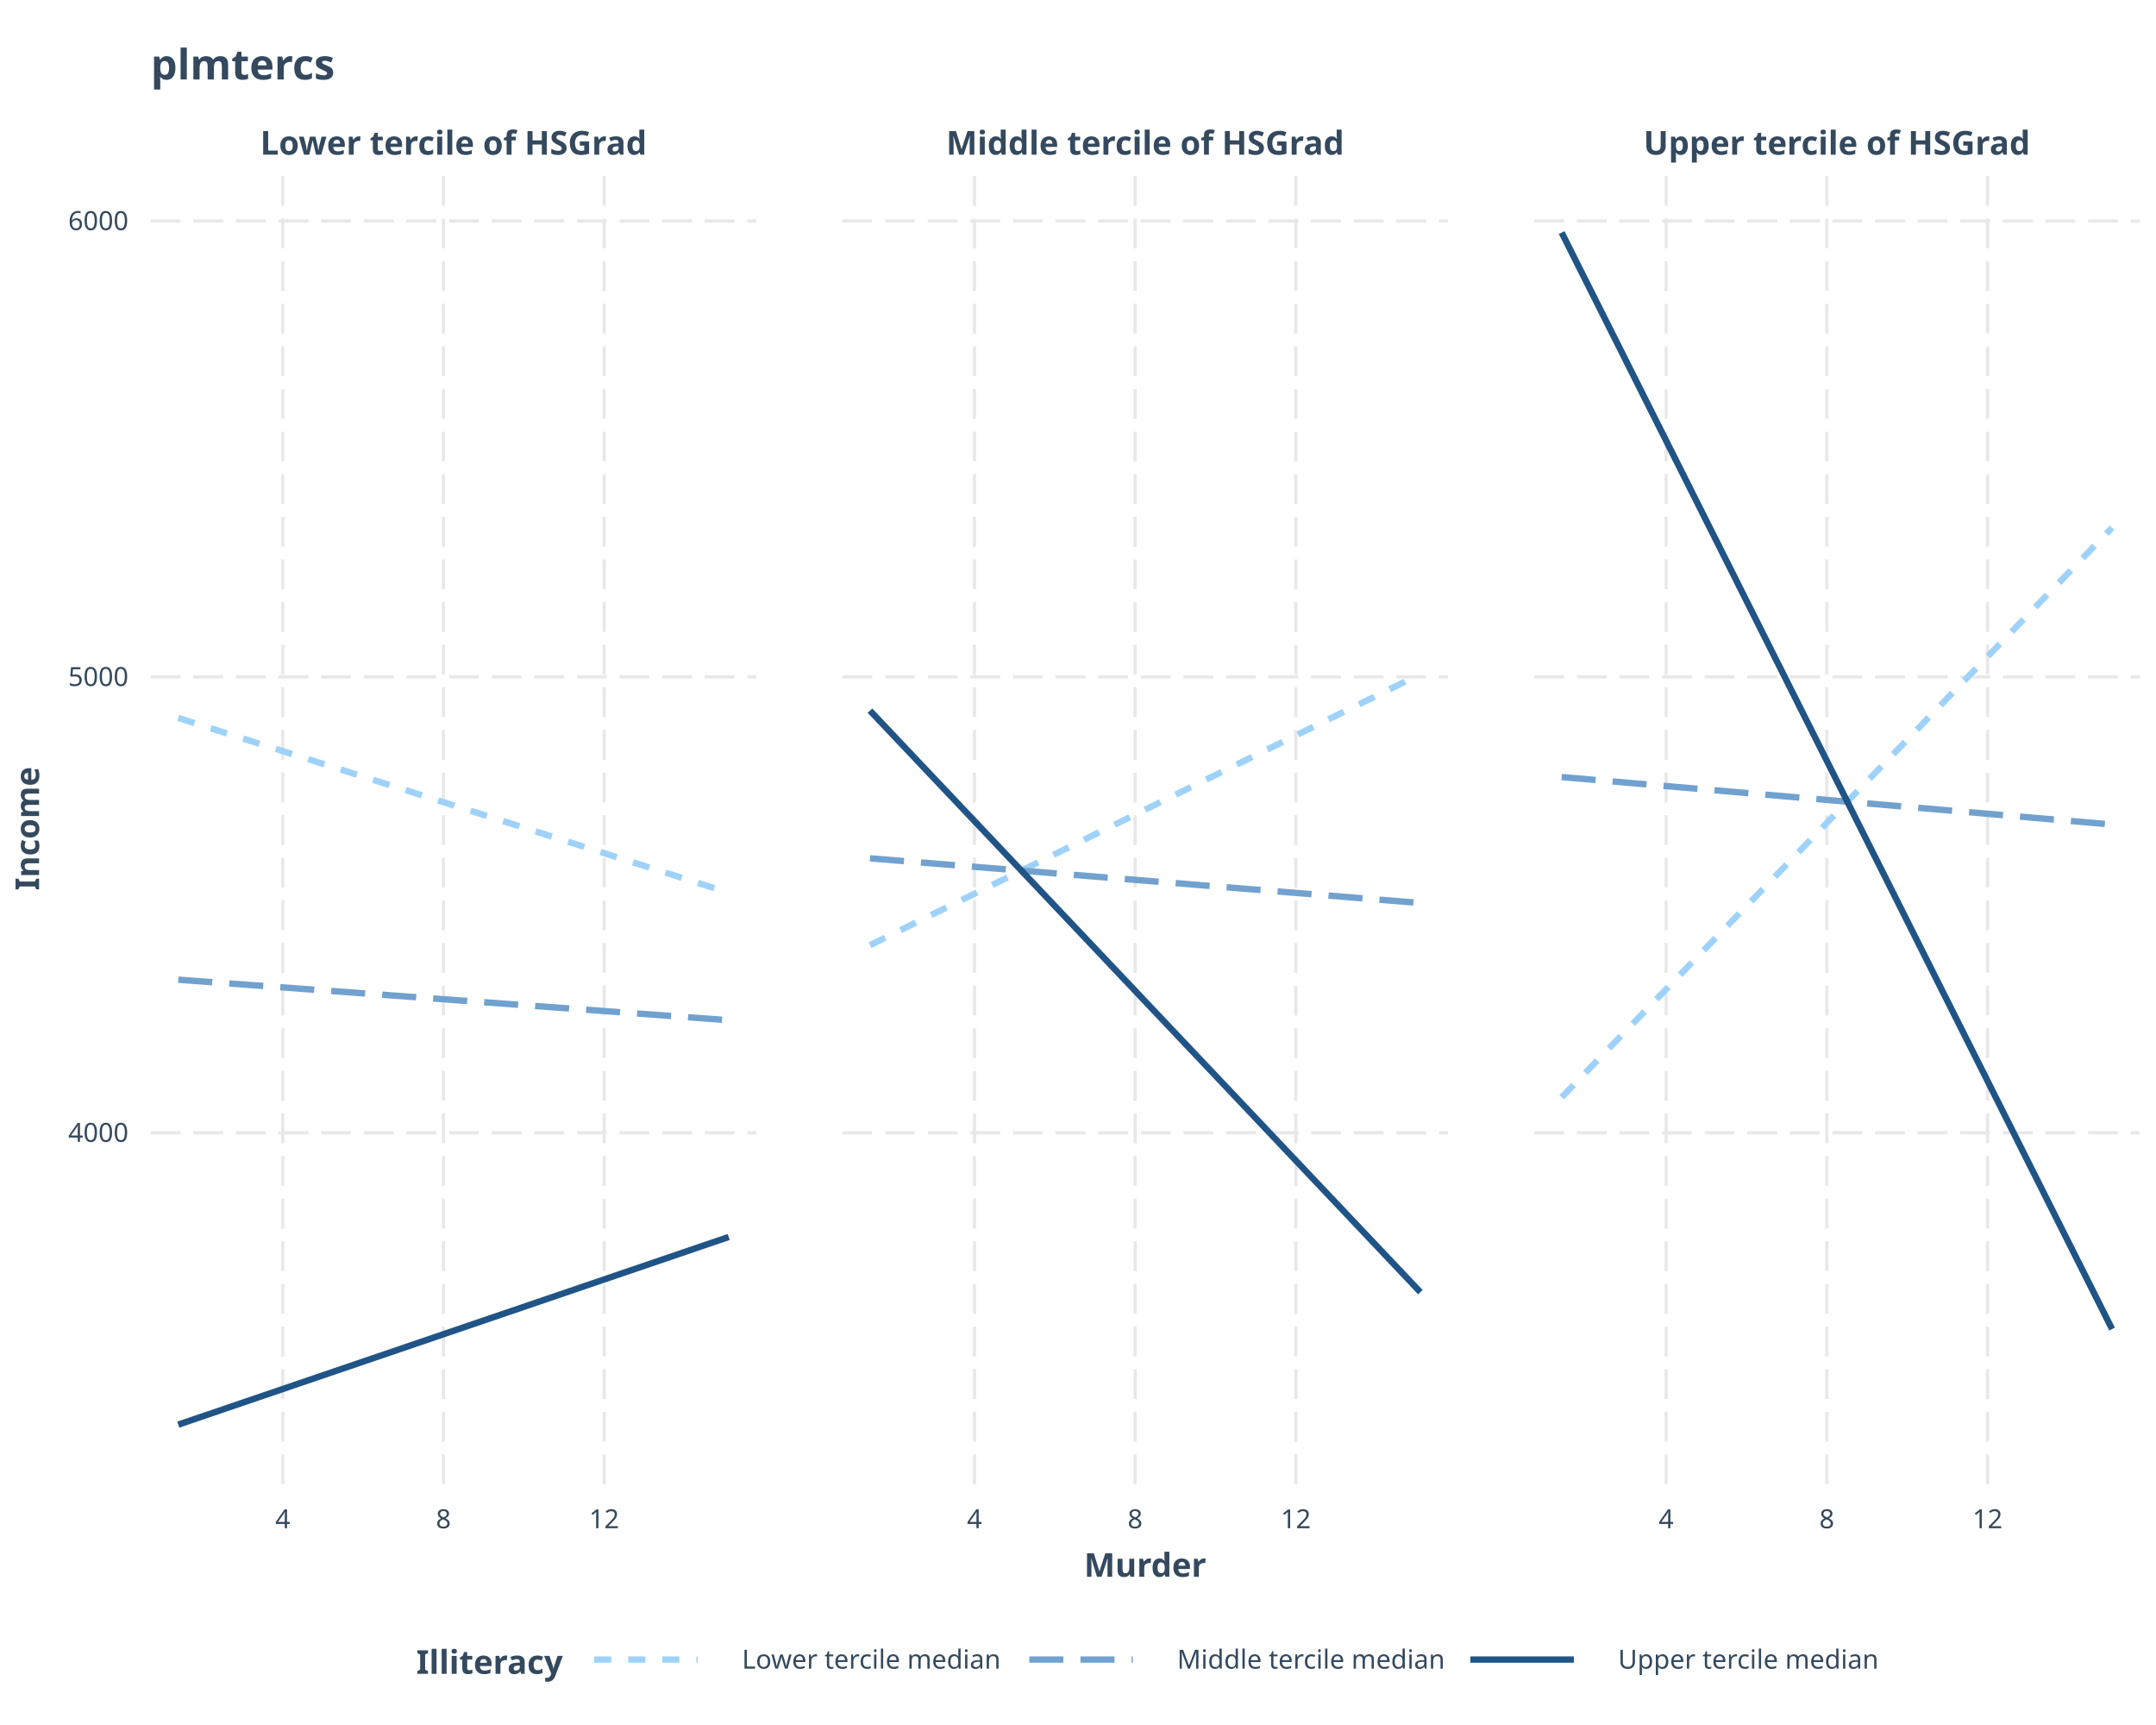
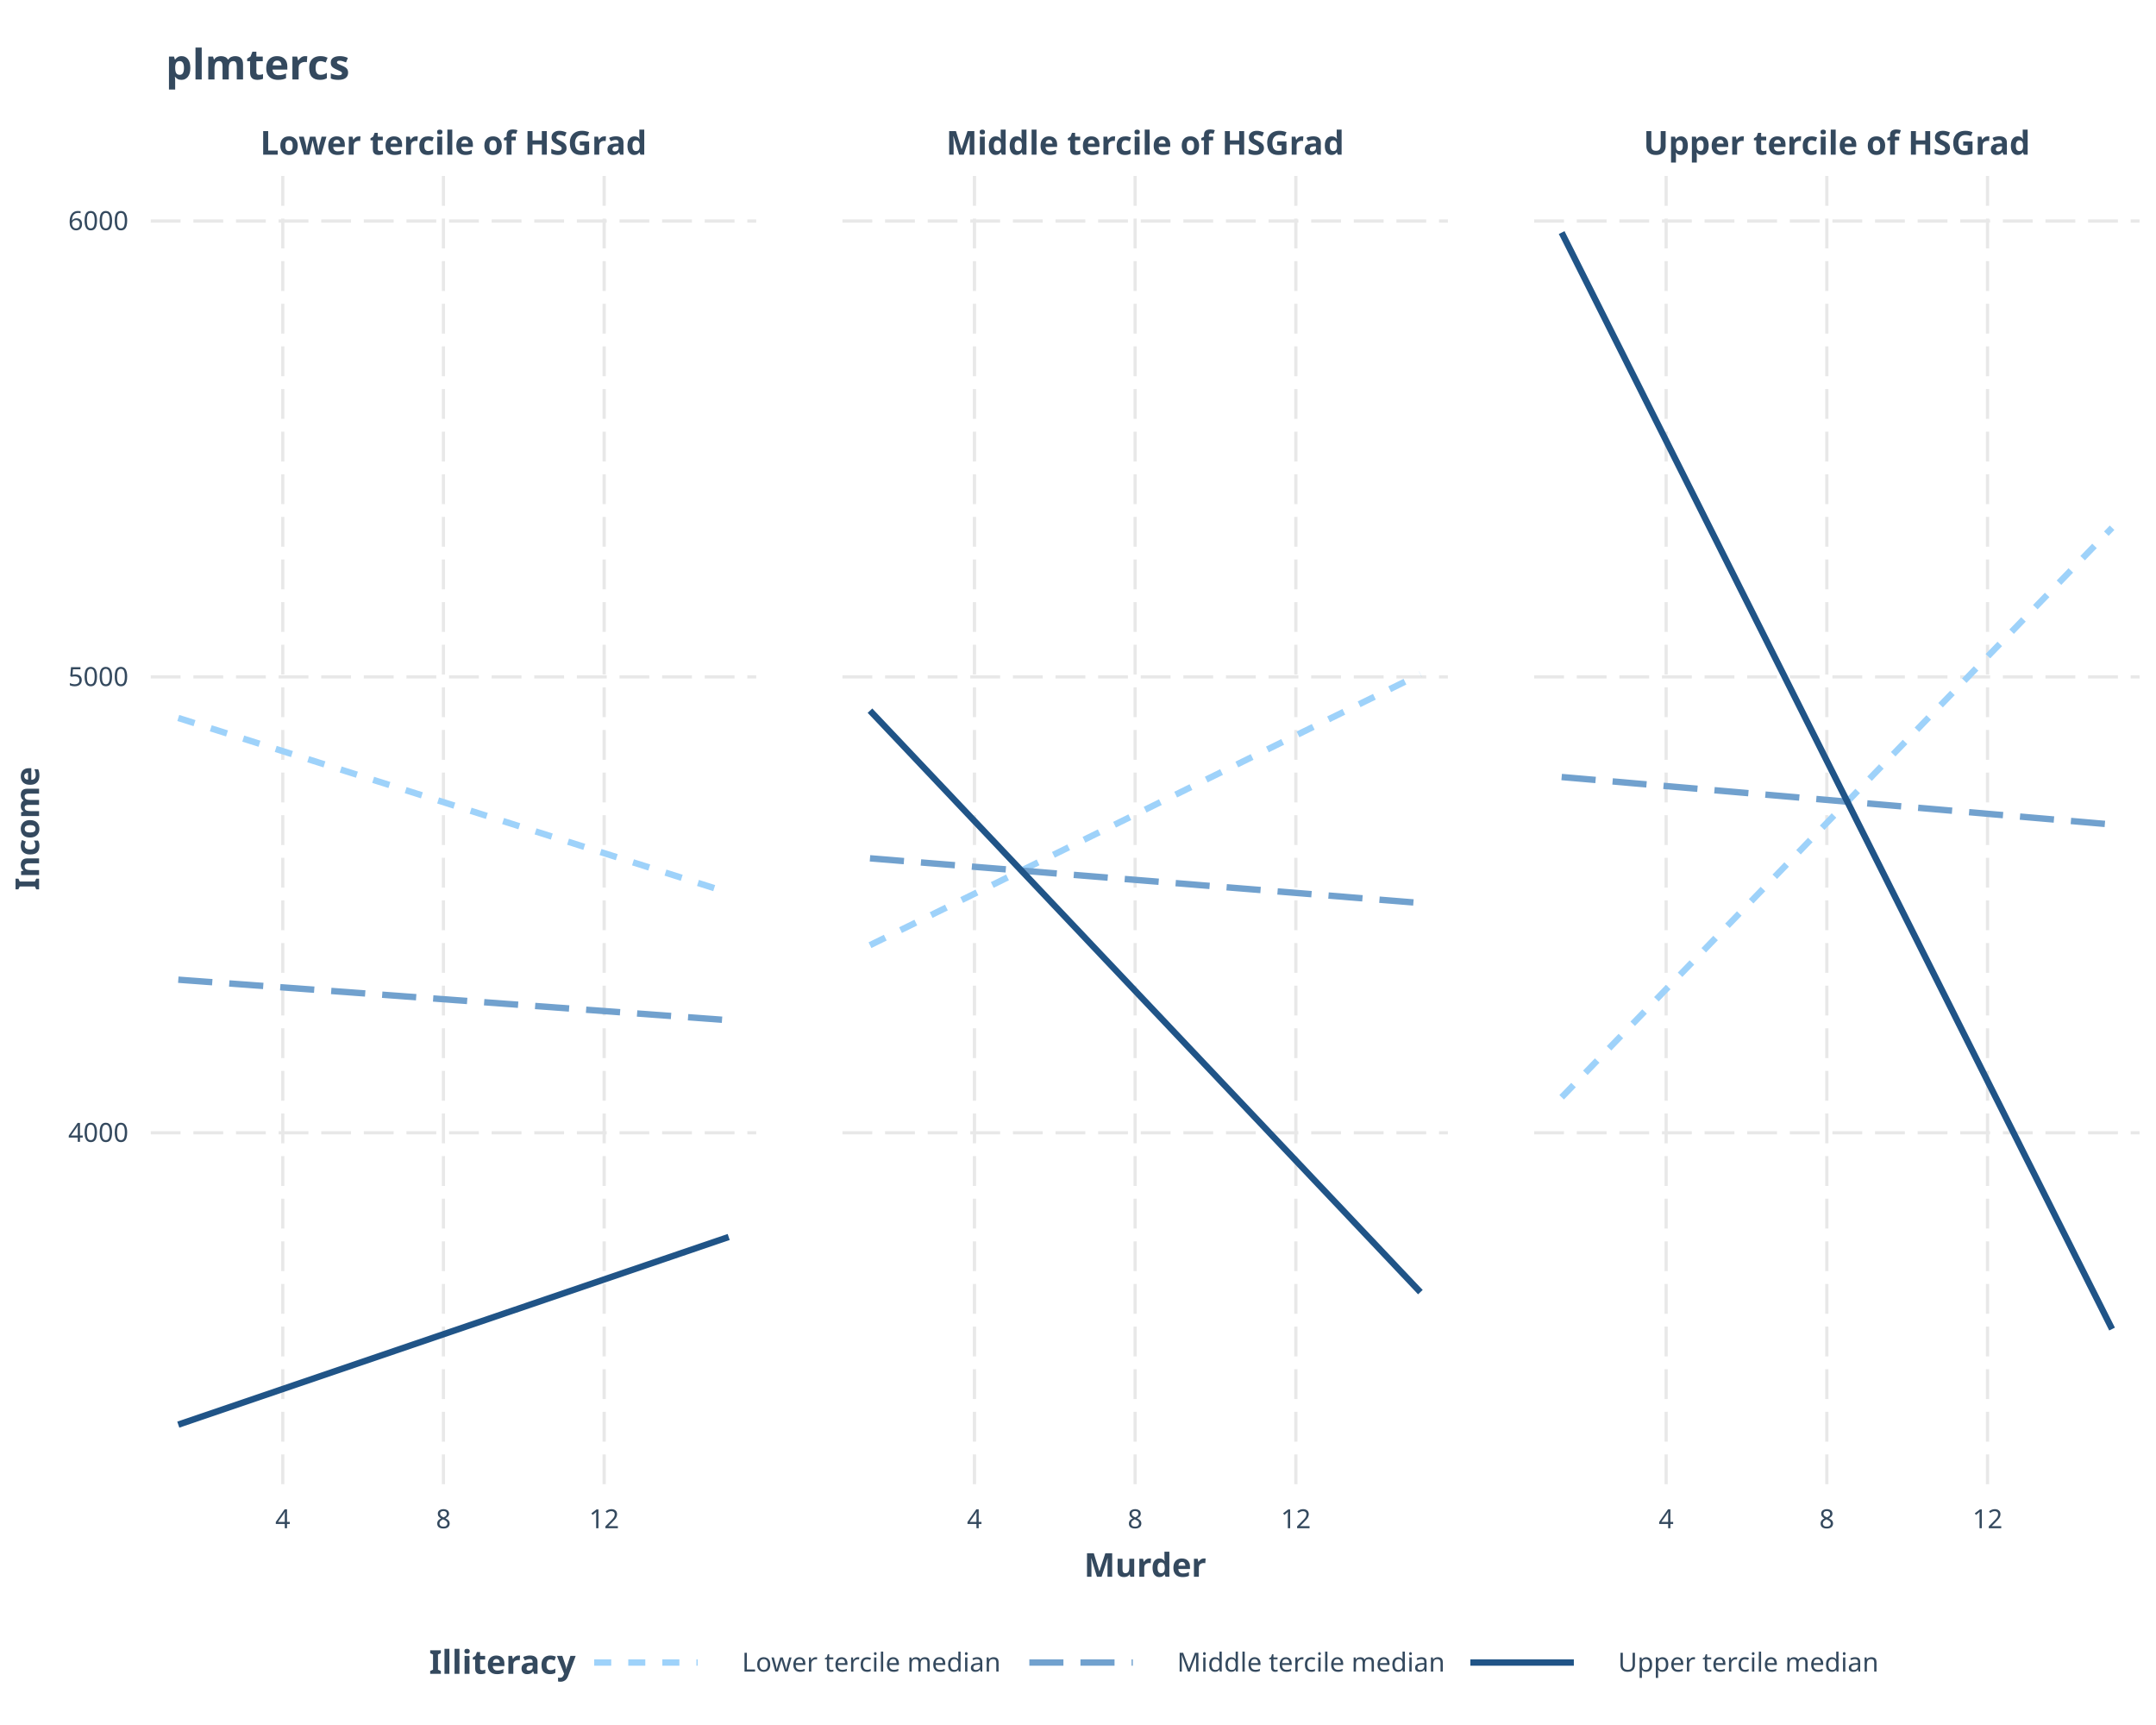
<svg xmlns="http://www.w3.org/2000/svg" class="svglite" data-engine-version="2.0" width="720.00pt" height="576.00pt" viewBox="0 0 720.00 576.00">
  <defs>
    <style type="text/css">
    .svglite line, .svglite polyline, .svglite polygon, .svglite path, .svglite rect, .svglite circle {
      fill: none;
      stroke: #000000;
      stroke-linecap: round;
      stroke-linejoin: round;
      stroke-miterlimit: 10.00;
    }
  </style>
  </defs>
  <rect width="100%" height="100%" style="stroke: none; fill: #FFFFFF;" />
  <defs>
    <clipPath id="cpMC4wMHw3MjAuMDB8MC4wMHw1NzYuMDA=">
      <rect x="0.00" y="0.00" width="720.00" height="576.00" />
    </clipPath>
  </defs>
  <g clip-path="url(#cpMC4wMHw3MjAuMDB8MC4wMHw1NzYuMDA=)">
    <rect x="-0" y="0.00" width="720.00" height="576.00" style="stroke-width: 1.07; stroke: #FFFFFF; fill: #FFFFFF;" />
  </g>
  <defs>
    <clipPath id="cpNTAuMzV8MjUyLjU0fDU3Ljc2fDQ5NS42MQ==">
      <rect x="50.35" y="57.76" width="202.19" height="437.84" />
    </clipPath>
  </defs>
  <g clip-path="url(#cpNTAuMzV8MjUyLjU0fDU3Ljc2fDQ5NS42MQ==)">
    <rect x="50.35" y="57.76" width="202.19" height="437.84" style="stroke-width: 0.00; stroke: #FFFFFF; fill: #FFFFFF;" />
    <polyline points="50.35,378.25 252.54,378.25 " style="stroke-width: 1.07; stroke: #E8E8E8; stroke-dasharray: 9.96,4.27; stroke-linecap: butt;" />
    <polyline points="50.35,226.03 252.54,226.03 " style="stroke-width: 1.07; stroke: #E8E8E8; stroke-dasharray: 9.96,4.27; stroke-linecap: butt;" />
    <polyline points="50.35,73.81 252.54,73.81 " style="stroke-width: 1.07; stroke: #E8E8E8; stroke-dasharray: 9.96,4.27; stroke-linecap: butt;" />
    <polyline points="94.43,495.61 94.43,57.76 " style="stroke-width: 1.07; stroke: #E8E8E8; stroke-dasharray: 9.96,4.27; stroke-linecap: butt;" />
    <polyline points="148.09,495.61 148.09,57.76 " style="stroke-width: 1.07; stroke: #E8E8E8; stroke-dasharray: 9.96,4.27; stroke-linecap: butt;" />
    <polyline points="201.76,495.61 201.76,57.76 " style="stroke-width: 1.07; stroke: #E8E8E8; stroke-dasharray: 9.96,4.27; stroke-linecap: butt;" />
    <polyline points="59.54,239.74 61.40,240.33 63.26,240.92 65.11,241.51 66.97,242.10 68.83,242.69 70.68,243.28 72.54,243.86 74.40,244.45 76.25,245.04 78.11,245.63 79.97,246.22 81.82,246.81 83.68,247.40 85.54,247.99 87.39,248.58 89.25,249.17 91.11,249.76 92.96,250.35 94.82,250.94 96.68,251.53 98.53,252.12 100.39,252.70 102.25,253.29 104.10,253.88 105.96,254.47 107.82,255.06 109.67,255.65 111.53,256.24 113.39,256.83 115.24,257.42 117.10,258.01 118.96,258.60 120.81,259.19 122.67,259.78 124.53,260.37 126.38,260.96 128.24,261.54 130.10,262.13 131.95,262.72 133.81,263.31 135.67,263.90 137.52,264.49 139.38,265.08 141.24,265.67 143.09,266.26 144.95,266.85 146.81,267.44 148.66,268.03 150.52,268.62 152.38,269.21 154.23,269.80 156.09,270.38 157.95,270.97 159.80,271.56 161.66,272.15 163.52,272.74 165.37,273.33 167.23,273.92 169.09,274.51 170.94,275.10 172.80,275.69 174.66,276.28 176.51,276.87 178.37,277.46 180.23,278.05 182.08,278.64 183.94,279.23 185.80,279.81 187.65,280.40 189.51,280.99 191.37,281.58 193.22,282.17 195.08,282.76 196.94,283.35 198.79,283.94 200.65,284.53 202.51,285.12 204.36,285.71 206.22,286.30 208.08,286.89 209.93,287.48 211.79,288.07 213.65,288.65 215.50,289.24 217.36,289.83 219.22,290.42 221.07,291.01 222.93,291.60 224.79,292.19 226.64,292.78 228.50,293.37 230.36,293.96 232.21,294.55 234.07,295.14 235.93,295.73 237.78,296.32 239.64,296.91 241.50,297.49 243.35,298.08 " style="stroke-width: 2.13; stroke: #9ED2FA; stroke-dasharray: 5.69,5.69,5.69,5.69; stroke-linecap: butt;" />
    <polyline points="59.54,327.13 61.40,327.27 63.26,327.41 65.11,327.54 66.97,327.68 68.83,327.82 70.68,327.95 72.54,328.09 74.40,328.23 76.25,328.36 78.11,328.50 79.97,328.64 81.82,328.77 83.68,328.91 85.54,329.05 87.39,329.18 89.25,329.32 91.11,329.46 92.96,329.59 94.82,329.73 96.68,329.87 98.53,330.00 100.39,330.14 102.25,330.28 104.10,330.41 105.96,330.55 107.82,330.69 109.67,330.82 111.53,330.96 113.39,331.10 115.24,331.23 117.10,331.37 118.96,331.51 120.81,331.64 122.67,331.78 124.53,331.92 126.38,332.05 128.24,332.19 130.10,332.33 131.95,332.46 133.81,332.60 135.67,332.74 137.52,332.87 139.38,333.01 141.24,333.15 143.09,333.28 144.95,333.42 146.81,333.56 148.66,333.69 150.52,333.83 152.38,333.97 154.23,334.10 156.09,334.24 157.95,334.38 159.80,334.51 161.66,334.65 163.52,334.79 165.37,334.92 167.23,335.06 169.09,335.20 170.94,335.33 172.80,335.47 174.66,335.61 176.51,335.74 178.37,335.88 180.23,336.02 182.08,336.15 183.94,336.29 185.80,336.43 187.65,336.56 189.51,336.70 191.37,336.84 193.22,336.97 195.08,337.11 196.94,337.25 198.79,337.38 200.65,337.52 202.51,337.66 204.36,337.79 206.22,337.93 208.08,338.07 209.93,338.20 211.79,338.34 213.65,338.48 215.50,338.61 217.36,338.75 219.22,338.89 221.07,339.02 222.93,339.16 224.79,339.30 226.64,339.43 228.50,339.57 230.36,339.71 232.21,339.84 234.07,339.98 235.93,340.12 237.78,340.25 239.64,340.39 241.50,340.53 243.35,340.66 " style="stroke-width: 2.13; stroke: #71A1CE; stroke-dasharray: 11.38,5.69,11.38,5.69; stroke-linecap: butt;" />
    <polyline points="59.54,475.71 61.40,475.07 63.26,474.44 65.11,473.81 66.97,473.17 68.83,472.54 70.68,471.91 72.54,471.28 74.40,470.64 76.25,470.01 78.11,469.38 79.97,468.74 81.82,468.11 83.68,467.48 85.54,466.84 87.39,466.21 89.25,465.58 91.11,464.95 92.96,464.31 94.82,463.68 96.68,463.05 98.53,462.41 100.39,461.78 102.25,461.15 104.10,460.52 105.96,459.88 107.82,459.25 109.67,458.62 111.53,457.98 113.39,457.35 115.24,456.72 117.10,456.09 118.96,455.45 120.81,454.82 122.67,454.19 124.53,453.55 126.38,452.92 128.24,452.29 130.10,451.66 131.95,451.02 133.81,450.39 135.67,449.76 137.52,449.12 139.38,448.49 141.24,447.86 143.09,447.23 144.95,446.59 146.81,445.96 148.66,445.33 150.52,444.69 152.38,444.06 154.23,443.43 156.09,442.79 157.95,442.16 159.80,441.53 161.66,440.90 163.52,440.26 165.37,439.63 167.23,439.00 169.09,438.36 170.94,437.73 172.80,437.10 174.66,436.47 176.51,435.83 178.37,435.20 180.23,434.57 182.08,433.93 183.94,433.30 185.80,432.67 187.65,432.04 189.51,431.40 191.37,430.77 193.22,430.14 195.08,429.50 196.94,428.87 198.79,428.24 200.65,427.61 202.51,426.97 204.36,426.34 206.22,425.71 208.08,425.07 209.93,424.44 211.79,423.81 213.65,423.18 215.50,422.54 217.36,421.91 219.22,421.28 221.07,420.64 222.93,420.01 224.79,419.38 226.64,418.74 228.50,418.11 230.36,417.48 232.21,416.85 234.07,416.21 235.93,415.58 237.78,414.95 239.64,414.31 241.50,413.68 243.35,413.05 " style="stroke-width: 2.13; stroke: #205487; stroke-linecap: butt;" />
  </g>
  <g clip-path="url(#cpMC4wMHw3MjAuMDB8MC4wMHw1NzYuMDA=)">
</g>
  <defs>
    <clipPath id="cpMjgxLjM0fDQ4My41M3w1Ny43Nnw0OTUuNjE=">
      <rect x="281.34" y="57.76" width="202.19" height="437.84" />
    </clipPath>
  </defs>
  <g clip-path="url(#cpMjgxLjM0fDQ4My41M3w1Ny43Nnw0OTUuNjE=)">
    <rect x="281.34" y="57.76" width="202.19" height="437.84" style="stroke-width: 0.00; stroke: #FFFFFF; fill: #FFFFFF;" />
    <polyline points="281.34,378.25 483.53,378.25 " style="stroke-width: 1.07; stroke: #E8E8E8; stroke-dasharray: 9.96,4.27; stroke-linecap: butt;" />
    <polyline points="281.34,226.03 483.53,226.03 " style="stroke-width: 1.07; stroke: #E8E8E8; stroke-dasharray: 9.96,4.27; stroke-linecap: butt;" />
    <polyline points="281.34,73.81 483.53,73.81 " style="stroke-width: 1.07; stroke: #E8E8E8; stroke-dasharray: 9.96,4.27; stroke-linecap: butt;" />
    <polyline points="325.42,495.61 325.42,57.76 " style="stroke-width: 1.07; stroke: #E8E8E8; stroke-dasharray: 9.96,4.27; stroke-linecap: butt;" />
    <polyline points="379.08,495.61 379.08,57.76 " style="stroke-width: 1.07; stroke: #E8E8E8; stroke-dasharray: 9.96,4.27; stroke-linecap: butt;" />
    <polyline points="432.75,495.61 432.75,57.76 " style="stroke-width: 1.07; stroke: #E8E8E8; stroke-dasharray: 9.96,4.27; stroke-linecap: butt;" />
    <polyline points="290.53,315.61 292.39,314.69 294.25,313.78 296.10,312.86 297.96,311.95 299.82,311.03 301.67,310.12 303.53,309.21 305.39,308.29 307.24,307.38 309.10,306.46 310.96,305.55 312.81,304.63 314.67,303.72 316.53,302.81 318.38,301.89 320.24,300.98 322.10,300.06 323.95,299.15 325.81,298.23 327.67,297.32 329.52,296.41 331.38,295.49 333.24,294.58 335.09,293.66 336.95,292.75 338.81,291.83 340.66,290.92 342.52,290.01 344.38,289.09 346.23,288.18 348.09,287.26 349.95,286.35 351.80,285.43 353.66,284.52 355.52,283.61 357.37,282.69 359.23,281.78 361.09,280.86 362.94,279.95 364.80,279.03 366.66,278.12 368.51,277.21 370.37,276.29 372.23,275.38 374.08,274.46 375.94,273.55 377.80,272.63 379.65,271.72 381.51,270.81 383.37,269.89 385.22,268.98 387.08,268.06 388.94,267.15 390.79,266.23 392.65,265.32 394.51,264.41 396.36,263.49 398.22,262.58 400.08,261.66 401.93,260.75 403.79,259.83 405.65,258.92 407.50,258.01 409.36,257.09 411.22,256.18 413.07,255.26 414.93,254.35 416.79,253.43 418.64,252.52 420.50,251.61 422.36,250.69 424.21,249.78 426.07,248.86 427.92,247.95 429.78,247.03 431.64,246.12 433.49,245.21 435.35,244.29 437.21,243.38 439.06,242.46 440.92,241.55 442.78,240.63 444.63,239.72 446.49,238.81 448.35,237.89 450.20,236.98 452.06,236.06 453.92,235.15 455.77,234.23 457.63,233.32 459.49,232.41 461.34,231.49 463.20,230.58 465.06,229.66 466.91,228.75 468.77,227.83 470.63,226.92 472.48,226.01 474.34,225.09 " style="stroke-width: 2.13; stroke: #9ED2FA; stroke-dasharray: 5.69,5.69,5.69,5.69; stroke-linecap: butt;" />
    <polyline points="290.53,286.60 292.39,286.75 294.25,286.90 296.10,287.05 297.96,287.20 299.82,287.36 301.67,287.51 303.53,287.66 305.39,287.81 307.24,287.96 309.10,288.11 310.96,288.26 312.81,288.41 314.67,288.56 316.53,288.71 318.38,288.86 320.24,289.01 322.10,289.16 323.95,289.32 325.81,289.47 327.67,289.62 329.52,289.77 331.38,289.92 333.24,290.07 335.09,290.22 336.95,290.37 338.81,290.52 340.66,290.67 342.52,290.82 344.38,290.97 346.23,291.12 348.09,291.27 349.95,291.43 351.80,291.58 353.66,291.73 355.52,291.88 357.37,292.03 359.23,292.18 361.09,292.33 362.94,292.48 364.80,292.63 366.66,292.78 368.51,292.93 370.37,293.08 372.23,293.23 374.08,293.39 375.94,293.54 377.80,293.69 379.65,293.84 381.51,293.99 383.37,294.14 385.22,294.29 387.08,294.44 388.94,294.59 390.79,294.74 392.65,294.89 394.51,295.04 396.36,295.19 398.22,295.34 400.08,295.50 401.93,295.65 403.79,295.80 405.65,295.95 407.50,296.10 409.36,296.25 411.22,296.40 413.07,296.55 414.93,296.70 416.79,296.85 418.64,297.00 420.50,297.15 422.36,297.30 424.21,297.45 426.07,297.61 427.92,297.76 429.78,297.91 431.64,298.06 433.49,298.21 435.35,298.36 437.21,298.51 439.06,298.66 440.92,298.81 442.78,298.96 444.63,299.11 446.49,299.26 448.35,299.41 450.20,299.57 452.06,299.72 453.92,299.87 455.77,300.02 457.63,300.17 459.49,300.32 461.34,300.47 463.20,300.62 465.06,300.77 466.91,300.92 468.77,301.07 470.63,301.22 472.48,301.37 474.34,301.52 " style="stroke-width: 2.13; stroke: #71A1CE; stroke-dasharray: 11.38,5.69,11.38,5.69; stroke-linecap: butt;" />
    <polyline points="290.53,237.30 292.39,239.26 294.25,241.22 296.10,243.18 297.96,245.14 299.82,247.10 301.67,249.06 303.53,251.02 305.39,252.99 307.24,254.95 309.10,256.91 310.96,258.87 312.81,260.83 314.67,262.79 316.53,264.75 318.38,266.71 320.24,268.68 322.10,270.64 323.95,272.60 325.81,274.56 327.67,276.52 329.52,278.48 331.38,280.44 333.24,282.40 335.09,284.37 336.95,286.33 338.81,288.29 340.66,290.25 342.52,292.21 344.38,294.17 346.23,296.13 348.09,298.09 349.95,300.06 351.80,302.02 353.66,303.98 355.52,305.94 357.37,307.90 359.23,309.86 361.09,311.82 362.94,313.78 364.80,315.75 366.66,317.71 368.51,319.67 370.37,321.63 372.23,323.59 374.08,325.55 375.94,327.51 377.80,329.48 379.65,331.44 381.51,333.40 383.37,335.36 385.22,337.32 387.08,339.28 388.94,341.24 390.79,343.20 392.65,345.17 394.51,347.13 396.36,349.09 398.22,351.05 400.08,353.01 401.93,354.97 403.79,356.93 405.65,358.89 407.50,360.86 409.36,362.82 411.22,364.78 413.07,366.74 414.93,368.70 416.79,370.66 418.64,372.62 420.50,374.58 422.36,376.55 424.21,378.51 426.07,380.47 427.92,382.43 429.78,384.39 431.64,386.35 433.49,388.31 435.35,390.27 437.21,392.24 439.06,394.20 440.92,396.16 442.78,398.12 444.63,400.08 446.49,402.04 448.35,404.00 450.20,405.96 452.06,407.93 453.92,409.89 455.77,411.85 457.63,413.81 459.49,415.77 461.34,417.73 463.20,419.69 465.06,421.65 466.91,423.62 468.77,425.58 470.63,427.54 472.48,429.50 474.34,431.46 " style="stroke-width: 2.13; stroke: #205487; stroke-linecap: butt;" />
  </g>
  <g clip-path="url(#cpMC4wMHw3MjAuMDB8MC4wMHw1NzYuMDA=)">
</g>
  <defs>
    <clipPath id="cpNTEyLjMzfDcxNC41Mnw1Ny43Nnw0OTUuNjE=">
      <rect x="512.33" y="57.76" width="202.19" height="437.84" />
    </clipPath>
  </defs>
  <g clip-path="url(#cpNTEyLjMzfDcxNC41Mnw1Ny43Nnw0OTUuNjE=)">
    <rect x="512.33" y="57.76" width="202.19" height="437.84" style="stroke-width: 0.00; stroke: #FFFFFF; fill: #FFFFFF;" />
    <polyline points="512.33,378.25 714.52,378.25 " style="stroke-width: 1.07; stroke: #E8E8E8; stroke-dasharray: 9.96,4.27; stroke-linecap: butt;" />
    <polyline points="512.33,226.03 714.52,226.03 " style="stroke-width: 1.07; stroke: #E8E8E8; stroke-dasharray: 9.96,4.27; stroke-linecap: butt;" />
    <polyline points="512.33,73.81 714.52,73.81 " style="stroke-width: 1.07; stroke: #E8E8E8; stroke-dasharray: 9.96,4.27; stroke-linecap: butt;" />
    <polyline points="556.41,495.61 556.41,57.76 " style="stroke-width: 1.07; stroke: #E8E8E8; stroke-dasharray: 9.96,4.27; stroke-linecap: butt;" />
    <polyline points="610.07,495.61 610.07,57.76 " style="stroke-width: 1.07; stroke: #E8E8E8; stroke-dasharray: 9.96,4.27; stroke-linecap: butt;" />
    <polyline points="663.74,495.61 663.74,57.76 " style="stroke-width: 1.07; stroke: #E8E8E8; stroke-dasharray: 9.96,4.27; stroke-linecap: butt;" />
    <polyline points="521.52,366.40 523.38,364.48 525.24,362.56 527.09,360.64 528.95,358.72 530.81,356.80 532.66,354.88 534.52,352.96 536.38,351.04 538.23,349.11 540.09,347.19 541.95,345.27 543.80,343.35 545.66,341.43 547.52,339.51 549.37,337.59 551.23,335.67 553.08,333.75 554.94,331.82 556.80,329.90 558.65,327.98 560.51,326.06 562.37,324.14 564.22,322.22 566.08,320.30 567.94,318.38 569.79,316.46 571.65,314.53 573.51,312.61 575.36,310.69 577.22,308.77 579.08,306.85 580.93,304.93 582.79,303.01 584.65,301.09 586.50,299.17 588.36,297.25 590.22,295.32 592.07,293.40 593.93,291.48 595.79,289.56 597.64,287.64 599.50,285.72 601.36,283.80 603.21,281.88 605.07,279.96 606.93,278.03 608.78,276.11 610.64,274.19 612.50,272.27 614.35,270.35 616.21,268.43 618.07,266.51 619.92,264.59 621.78,262.67 623.64,260.75 625.49,258.82 627.35,256.90 629.21,254.98 631.06,253.06 632.92,251.14 634.78,249.22 636.63,247.30 638.49,245.38 640.35,243.46 642.20,241.53 644.06,239.61 645.92,237.69 647.77,235.77 649.63,233.85 651.49,231.93 653.34,230.01 655.20,228.09 657.06,226.17 658.91,224.24 660.77,222.32 662.63,220.40 664.48,218.48 666.34,216.56 668.20,214.64 670.05,212.72 671.91,210.80 673.77,208.88 675.62,206.96 677.48,205.03 679.34,203.11 681.19,201.19 683.05,199.27 684.91,197.35 686.76,195.43 688.62,193.51 690.48,191.59 692.33,189.67 694.19,187.74 696.05,185.82 697.90,183.90 699.76,181.98 701.62,180.06 703.47,178.14 705.33,176.22 " style="stroke-width: 2.13; stroke: #9ED2FA; stroke-dasharray: 5.69,5.69,5.69,5.69; stroke-linecap: butt;" />
    <polyline points="521.52,259.46 523.38,259.62 525.24,259.78 527.09,259.94 528.95,260.10 530.81,260.26 532.66,260.42 534.52,260.58 536.38,260.74 538.23,260.90 540.09,261.06 541.95,261.22 543.80,261.39 545.66,261.55 547.52,261.71 549.37,261.87 551.23,262.03 553.08,262.19 554.94,262.35 556.80,262.51 558.65,262.67 560.51,262.83 562.37,262.99 564.22,263.15 566.08,263.31 567.94,263.47 569.79,263.63 571.65,263.79 573.51,263.95 575.36,264.11 577.22,264.27 579.08,264.43 580.93,264.59 582.79,264.75 584.65,264.91 586.50,265.07 588.36,265.23 590.22,265.39 592.07,265.55 593.93,265.71 595.79,265.87 597.64,266.03 599.50,266.19 601.36,266.35 603.21,266.51 605.07,266.67 606.93,266.83 608.78,266.99 610.64,267.15 612.50,267.31 614.35,267.47 616.21,267.63 618.07,267.79 619.92,267.95 621.78,268.11 623.64,268.27 625.49,268.43 627.35,268.59 629.21,268.75 631.06,268.91 632.92,269.07 634.78,269.23 636.63,269.39 638.49,269.55 640.35,269.71 642.20,269.87 644.06,270.03 645.92,270.19 647.77,270.35 649.63,270.51 651.49,270.67 653.34,270.83 655.20,270.99 657.06,271.15 658.91,271.31 660.77,271.47 662.63,271.63 664.48,271.80 666.34,271.96 668.20,272.12 670.05,272.28 671.91,272.44 673.77,272.60 675.62,272.76 677.48,272.92 679.34,273.08 681.19,273.24 683.05,273.40 684.91,273.56 686.76,273.72 688.62,273.88 690.48,274.04 692.33,274.20 694.19,274.36 696.05,274.52 697.90,274.68 699.76,274.84 701.62,275.00 703.47,275.16 705.33,275.32 " style="stroke-width: 2.13; stroke: #71A1CE; stroke-dasharray: 11.38,5.69,11.38,5.69; stroke-linecap: butt;" />
    <polyline points="521.52,77.66 523.38,81.36 525.24,85.06 527.09,88.76 528.95,92.46 530.81,96.16 532.66,99.85 534.52,103.55 536.38,107.25 538.23,110.95 540.09,114.65 541.95,118.34 543.80,122.04 545.66,125.74 547.52,129.44 549.37,133.14 551.23,136.84 553.08,140.53 554.94,144.23 556.80,147.93 558.65,151.63 560.51,155.33 562.37,159.03 564.22,162.72 566.08,166.42 567.94,170.12 569.79,173.82 571.65,177.52 573.51,181.21 575.36,184.91 577.22,188.61 579.08,192.31 580.93,196.01 582.79,199.71 584.65,203.40 586.50,207.10 588.36,210.80 590.22,214.50 592.07,218.20 593.93,221.90 595.79,225.59 597.64,229.29 599.50,232.99 601.36,236.69 603.21,240.39 605.07,244.08 606.93,247.78 608.78,251.48 610.64,255.18 612.50,258.88 614.35,262.58 616.21,266.27 618.07,269.97 619.92,273.67 621.78,277.37 623.64,281.07 625.49,284.77 627.35,288.46 629.21,292.16 631.06,295.86 632.92,299.56 634.78,303.26 636.63,306.95 638.49,310.65 640.35,314.35 642.20,318.05 644.06,321.75 645.92,325.45 647.77,329.14 649.63,332.84 651.49,336.54 653.34,340.24 655.20,343.94 657.06,347.64 658.91,351.33 660.77,355.03 662.63,358.73 664.48,362.43 666.34,366.13 668.20,369.82 670.05,373.52 671.91,377.22 673.77,380.92 675.62,384.62 677.48,388.32 679.34,392.01 681.19,395.71 683.05,399.41 684.91,403.11 686.76,406.81 688.62,410.51 690.48,414.20 692.33,417.90 694.19,421.60 696.05,425.30 697.90,429.00 699.76,432.69 701.62,436.39 703.47,440.09 705.33,443.79 " style="stroke-width: 2.13; stroke: #205487; stroke-linecap: butt;" />
  </g>
  <g clip-path="url(#cpMC4wMHw3MjAuMDB8MC4wMHw1NzYuMDA=)">
</g>
  <defs>
    <clipPath id="cpNTAuMzV8MjUyLjU0fDM3Ljk1fDU3Ljc2">
      <rect x="50.35" y="37.95" width="202.19" height="19.82" />
    </clipPath>
  </defs>
  <g clip-path="url(#cpNTAuMzV8MjUyLjU0fDM3Ljk1fDU3Ljc2)">
    <text x="151.45" y="51.64" text-anchor="middle" style="font-size: 11.00px; font-weight: bold; fill: #34495E; font-family: sans;" textLength="117.39px" lengthAdjust="spacingAndGlyphs">Lower tercile of HSGrad</text>
  </g>
  <g clip-path="url(#cpMC4wMHw3MjAuMDB8MC4wMHw1NzYuMDA=)">
</g>
  <defs>
    <clipPath id="cpMjgxLjM0fDQ4My41M3wzNy45NXw1Ny43Ng==">
      <rect x="281.34" y="37.95" width="202.19" height="19.82" />
    </clipPath>
  </defs>
  <g clip-path="url(#cpMjgxLjM0fDQ4My41M3wzNy45NXw1Ny43Ng==)">
    <text x="382.44" y="51.64" text-anchor="middle" style="font-size: 11.00px; font-weight: bold; fill: #34495E; font-family: sans;" textLength="119.84px" lengthAdjust="spacingAndGlyphs">Middle tercile of HSGrad</text>
  </g>
  <g clip-path="url(#cpMC4wMHw3MjAuMDB8MC4wMHw1NzYuMDA=)">
</g>
  <defs>
    <clipPath id="cpNTEyLjMzfDcxNC41MnwzNy45NXw1Ny43Ng==">
      <rect x="512.33" y="37.95" width="202.19" height="19.82" />
    </clipPath>
  </defs>
  <g clip-path="url(#cpNTEyLjMzfDcxNC41MnwzNy45NXw1Ny43Ng==)">
    <text x="613.43" y="51.64" text-anchor="middle" style="font-size: 11.00px; font-weight: bold; fill: #34495E; font-family: sans;" textLength="117.39px" lengthAdjust="spacingAndGlyphs">Upper tercile of HSGrad</text>
  </g>
  <g clip-path="url(#cpMC4wMHw3MjAuMDB8MC4wMHw1NzYuMDA=)">
    <text x="94.43" y="510.30" text-anchor="middle" style="font-size: 8.80px; fill: #34495E; font-family: sans;" textLength="4.89px" lengthAdjust="spacingAndGlyphs">4</text>
    <text x="148.09" y="510.30" text-anchor="middle" style="font-size: 8.80px; fill: #34495E; font-family: sans;" textLength="4.89px" lengthAdjust="spacingAndGlyphs">8</text>
    <text x="201.76" y="510.30" text-anchor="middle" style="font-size: 8.80px; fill: #34495E; font-family: sans;" textLength="9.79px" lengthAdjust="spacingAndGlyphs">12</text>
    <text x="325.42" y="510.30" text-anchor="middle" style="font-size: 8.80px; fill: #34495E; font-family: sans;" textLength="4.89px" lengthAdjust="spacingAndGlyphs">4</text>
    <text x="379.08" y="510.30" text-anchor="middle" style="font-size: 8.80px; fill: #34495E; font-family: sans;" textLength="4.89px" lengthAdjust="spacingAndGlyphs">8</text>
    <text x="432.75" y="510.30" text-anchor="middle" style="font-size: 8.80px; fill: #34495E; font-family: sans;" textLength="9.79px" lengthAdjust="spacingAndGlyphs">12</text>
    <text x="556.41" y="510.30" text-anchor="middle" style="font-size: 8.80px; fill: #34495E; font-family: sans;" textLength="4.89px" lengthAdjust="spacingAndGlyphs">4</text>
    <text x="610.07" y="510.30" text-anchor="middle" style="font-size: 8.80px; fill: #34495E; font-family: sans;" textLength="4.89px" lengthAdjust="spacingAndGlyphs">8</text>
    <text x="663.74" y="510.30" text-anchor="middle" style="font-size: 8.80px; fill: #34495E; font-family: sans;" textLength="9.79px" lengthAdjust="spacingAndGlyphs">12</text>
    <text x="32.84" y="381.28" text-anchor="middle" style="font-size: 8.80px; fill: #34495E; font-family: sans;" textLength="19.58px" lengthAdjust="spacingAndGlyphs">4000</text>
    <text x="32.84" y="229.06" text-anchor="middle" style="font-size: 8.80px; fill: #34495E; font-family: sans;" textLength="19.58px" lengthAdjust="spacingAndGlyphs">5000</text>
    <text x="32.84" y="76.83" text-anchor="middle" style="font-size: 8.80px; fill: #34495E; font-family: sans;" textLength="19.58px" lengthAdjust="spacingAndGlyphs">6000</text>
    <text x="382.44" y="526.50" text-anchor="middle" style="font-size: 11.00px; font-weight: bold; fill: #34495E; font-family: sans;" textLength="34.85px" lengthAdjust="spacingAndGlyphs">Murder</text>
    <text transform="translate(13.05,276.68) rotate(-90)" text-anchor="middle" style="font-size: 11.00px; font-weight: bold; fill: #34495E; font-family: sans;" textLength="36.08px" lengthAdjust="spacingAndGlyphs">Income</text>
-     <text x="163.48" y="558.92" text-anchor="middle" style="font-size: 11.00px; font-weight: bold; fill: #34495E; font-family: sans;" textLength="40.35px" lengthAdjust="spacingAndGlyphs">Illiteracy</text>
-     <rect x="194.11" y="545.22" width="43.20" height="17.85" style="stroke-width: 1.07; stroke: #FFFFFF; fill: #FFFFFF;" />
-     <line x1="198.43" y1="554.15" x2="232.99" y2="554.15" style="stroke-width: 2.13; stroke: #9ED2FA; stroke-dasharray: 5.69,5.69,5.69,5.69; stroke-linecap: butt;" />
-     <rect x="339.43" y="545.22" width="43.20" height="17.85" style="stroke-width: 1.07; stroke: #FFFFFF; fill: #FFFFFF;" />
-     <line x1="343.75" y1="554.15" x2="378.31" y2="554.15" style="stroke-width: 2.13; stroke: #71A1CE; stroke-dasharray: 11.38,5.69,11.38,5.69; stroke-linecap: butt;" />
-     <rect x="486.71" y="545.22" width="43.20" height="17.85" style="stroke-width: 1.07; stroke: #FFFFFF; fill: #FFFFFF;" />
-     <line x1="491.03" y1="554.15" x2="525.59" y2="554.15" style="stroke-width: 2.13; stroke: #205487; stroke-linecap: butt;" />
-     <text x="247.77" y="557.18" style="font-size: 8.80px; fill: #34495E; font-family: sans;" textLength="81.20px" lengthAdjust="spacingAndGlyphs">Lower tercile median</text>
-     <text x="393.09" y="557.18" style="font-size: 8.80px; fill: #34495E; font-family: sans;" textLength="83.15px" lengthAdjust="spacingAndGlyphs">Middle tercile median</text>
-     <text x="540.37" y="557.18" style="font-size: 8.80px; fill: #34495E; font-family: sans;" textLength="81.20px" lengthAdjust="spacingAndGlyphs">Upper tercile median</text>
-     <text x="50.35" y="26.53" style="font-size: 14.00px; font-weight: bold; fill: #34495E; font-family: sans;" textLength="52.91px" lengthAdjust="spacingAndGlyphs">plmtercs</text>
+     <text x="143.30" y="558.92" style="font-size: 11.00px; font-weight: bold; fill: #34495E; font-family: sans;" textLength="40.35px" lengthAdjust="spacingAndGlyphs">Illiteracy</text>
+     <rect x="194.11" y="546.21" width="43.20" height="17.85" style="stroke-width: 0.00; stroke: #FFFFFF; fill: #FFFFFF;" />
+     <line x1="198.43" y1="555.13" x2="232.99" y2="555.13" style="stroke-width: 2.13; stroke: #9ED2FA; stroke-dasharray: 5.69,5.69,5.69,5.69; stroke-linecap: butt;" />
+     <rect x="339.43" y="546.21" width="43.20" height="17.85" style="stroke-width: 0.00; stroke: #FFFFFF; fill: #FFFFFF;" />
+     <line x1="343.75" y1="555.13" x2="378.31" y2="555.13" style="stroke-width: 2.13; stroke: #71A1CE; stroke-dasharray: 11.38,5.69,11.38,5.69; stroke-linecap: butt;" />
+     <rect x="486.71" y="546.21" width="43.20" height="17.85" style="stroke-width: 0.00; stroke: #FFFFFF; fill: #FFFFFF;" />
+     <line x1="491.03" y1="555.13" x2="525.59" y2="555.13" style="stroke-width: 2.13; stroke: #205487; stroke-linecap: butt;" />
+     <text x="247.77" y="558.16" style="font-size: 8.80px; fill: #34495E; font-family: sans;" textLength="81.20px" lengthAdjust="spacingAndGlyphs">Lower tercile median</text>
+     <text x="393.09" y="558.16" style="font-size: 8.80px; fill: #34495E; font-family: sans;" textLength="83.15px" lengthAdjust="spacingAndGlyphs">Middle tercile median</text>
+     <text x="540.37" y="558.16" style="font-size: 8.80px; fill: #34495E; font-family: sans;" textLength="81.20px" lengthAdjust="spacingAndGlyphs">Upper tercile median</text>
+     <text x="55.33" y="26.53" style="font-size: 14.00px; font-weight: bold; fill: #34495E; font-family: sans;" textLength="52.91px" lengthAdjust="spacingAndGlyphs">plmtercs</text>
  </g>
</svg>
